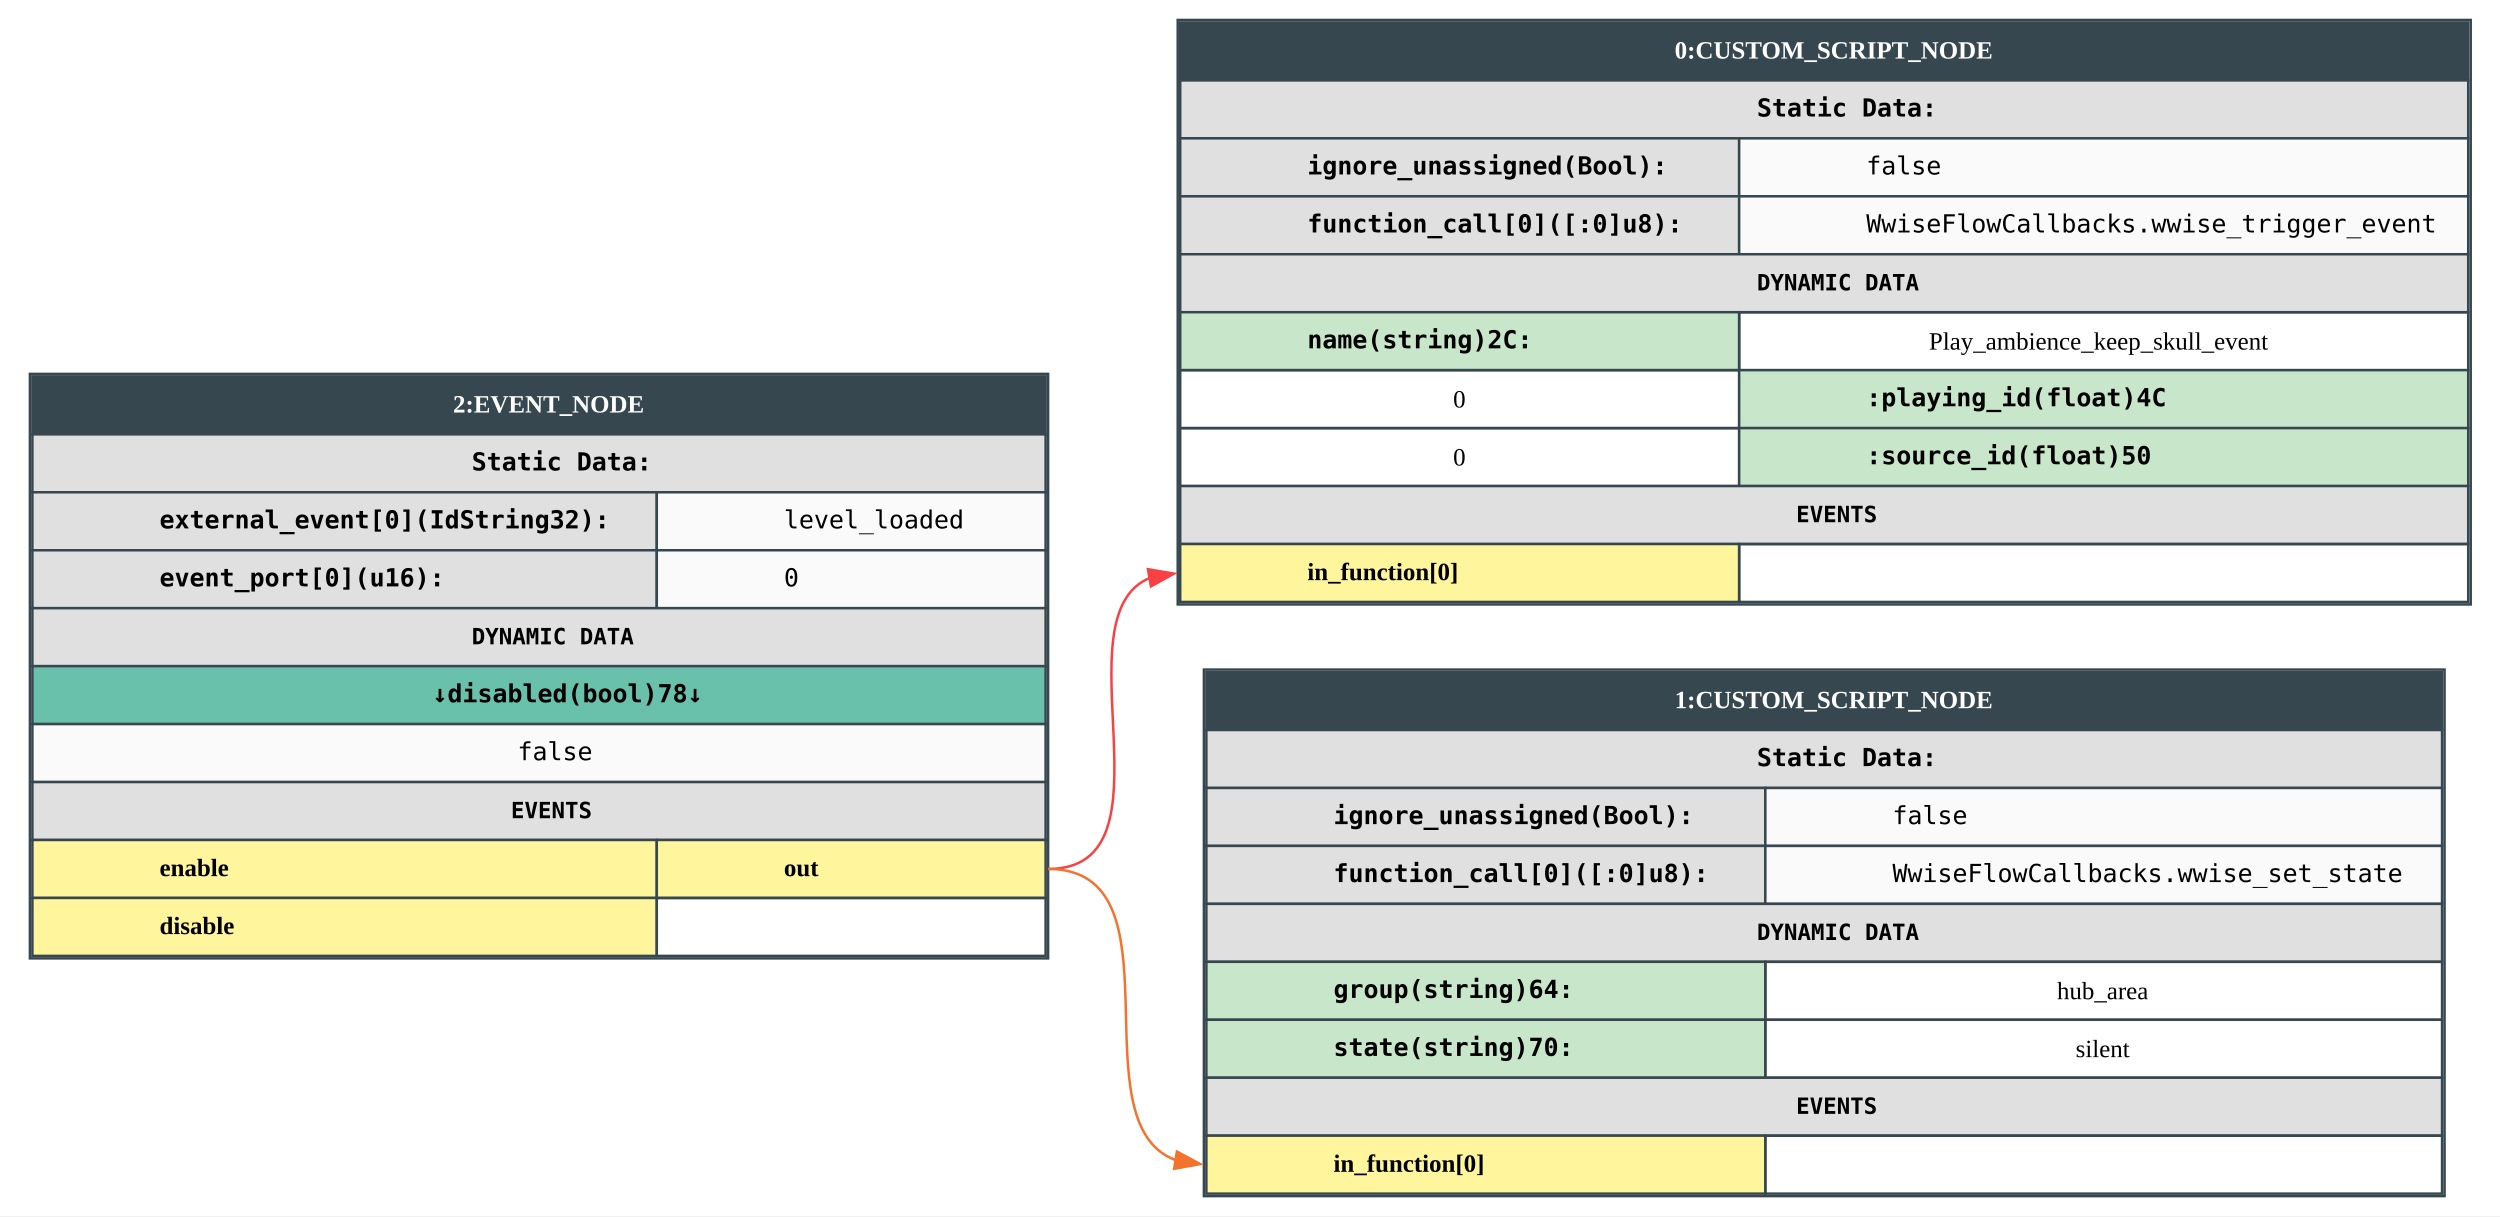
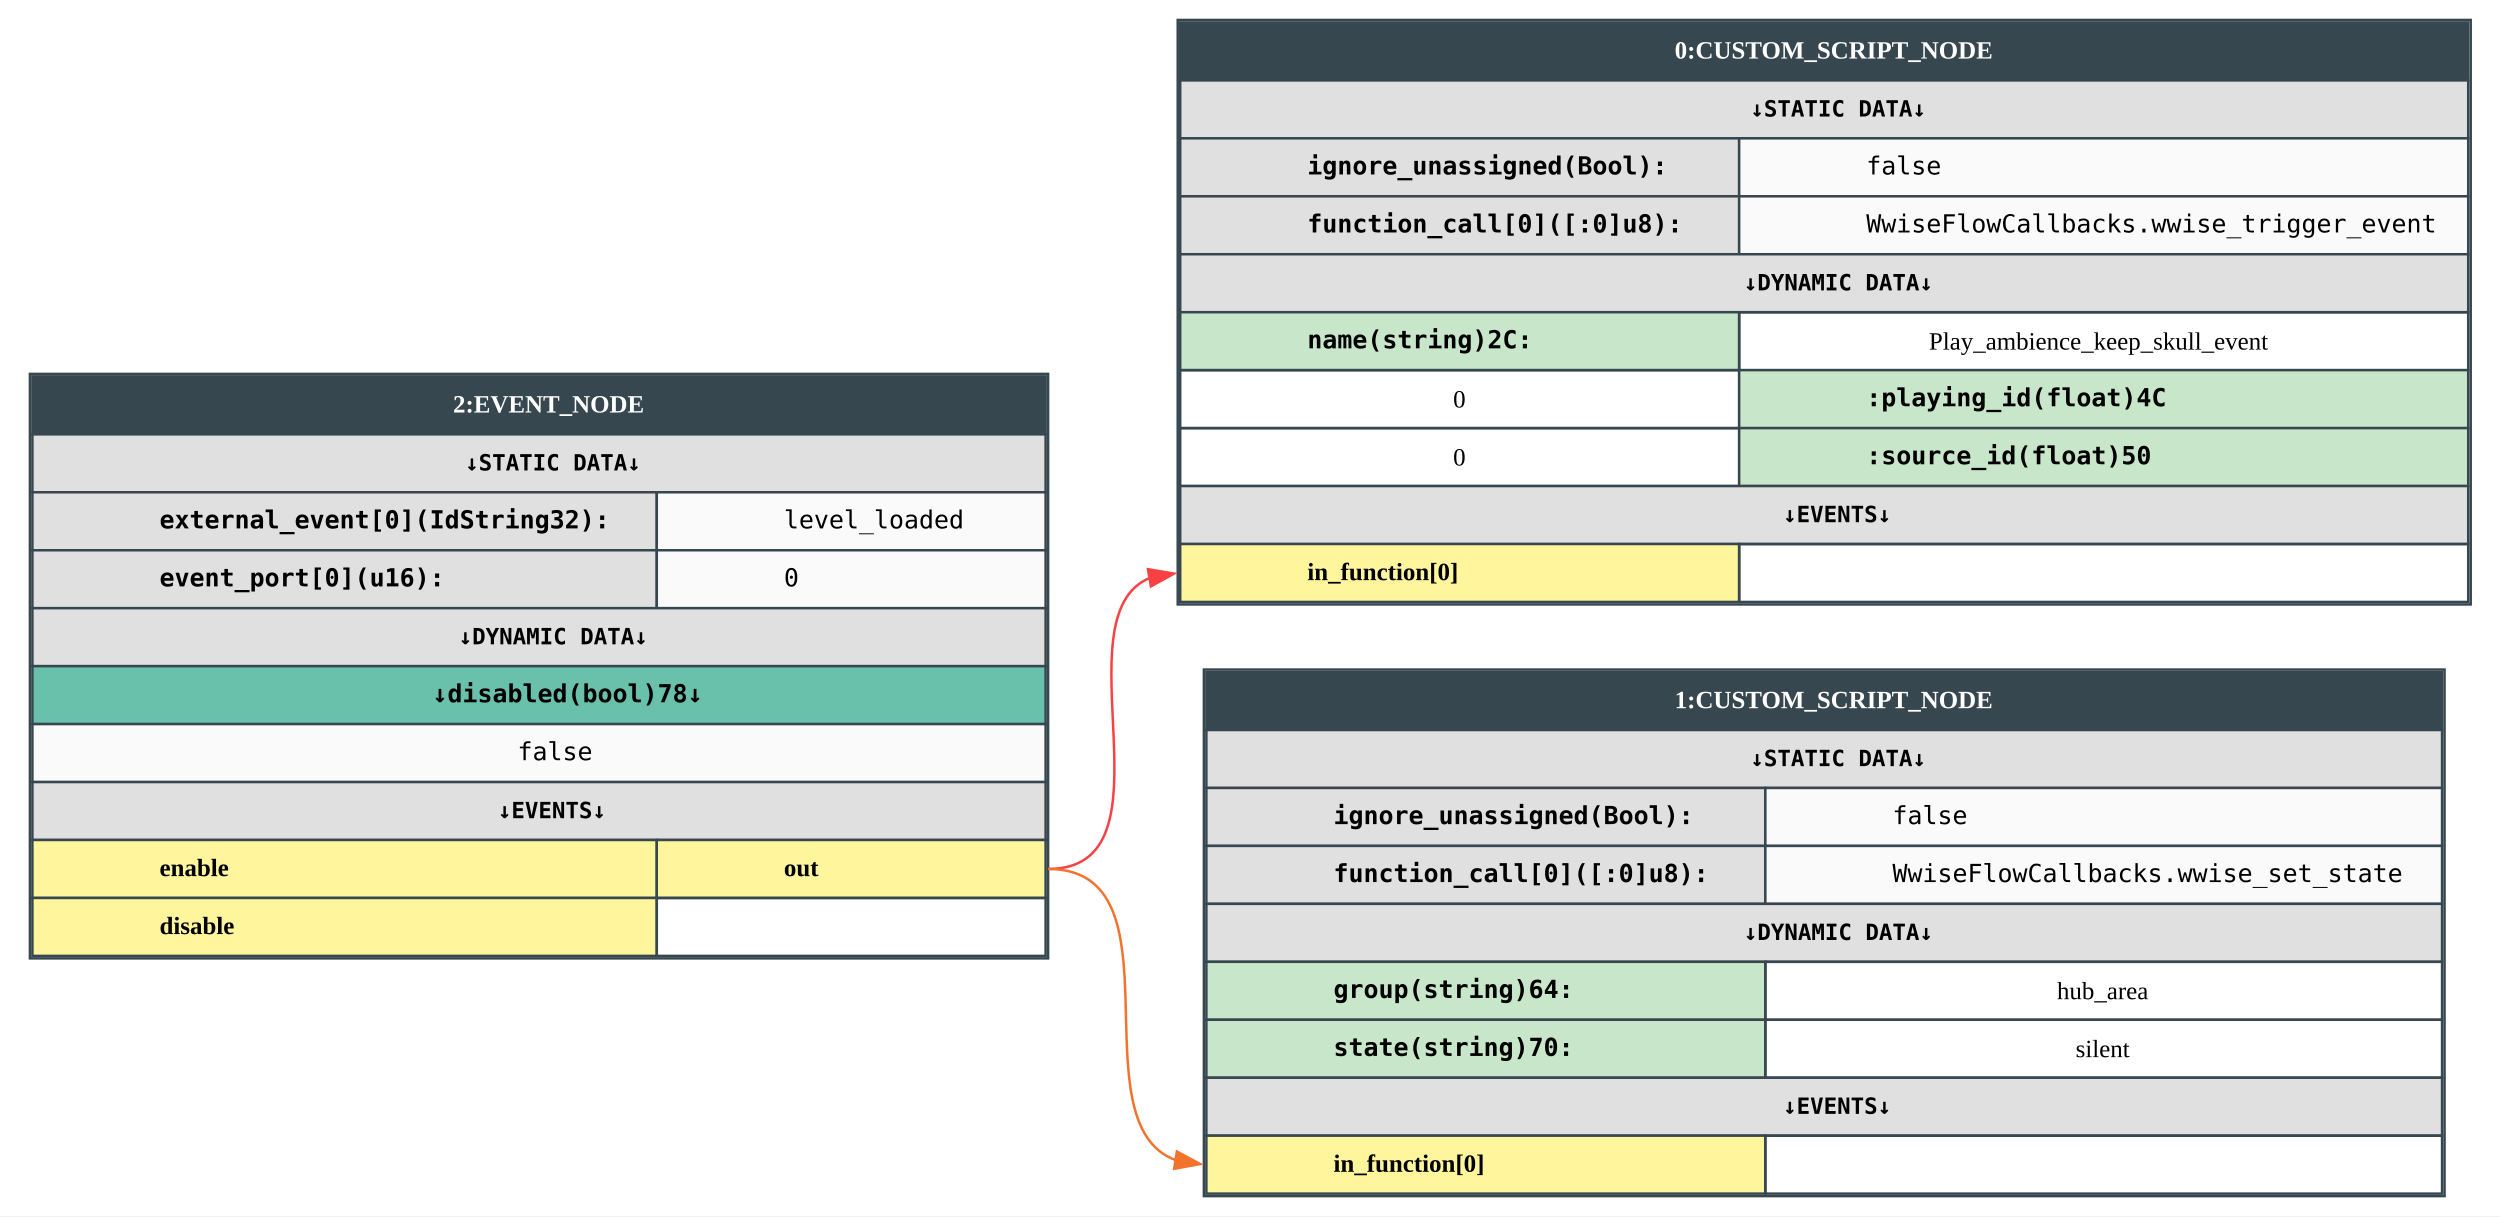
<svg xmlns="http://www.w3.org/2000/svg" width="1003pt" height="488pt" viewBox="0.00 0.00 1003.00 488.00">
  <g id="graph0" class="graph" transform="scale(1 1) rotate(0) translate(4 483.88)">
    <polygon fill="white" stroke="none" points="-4,4 -4,-483.88 999.25,-483.88 999.25,4 -4,4" />
    <g id="node1" class="node">
      <polygon fill="#ffffff" stroke="none" points="468.5,-241.38 468.5,-475.88 987.25,-475.88 987.25,-241.38 468.5,-241.38" />
      <polygon fill="none" stroke="#37474f" points="468.5,-241.38 468.5,-475.88 987.25,-475.88 987.25,-241.38 468.5,-241.38" />
      <polygon fill="#37474f" stroke="none" points="469.5,-451.62 469.5,-474.88 986.25,-474.88 986.25,-451.62 469.5,-451.62" />
      <polygon fill="none" stroke="#37474f" points="469.5,-451.62 469.5,-474.88 986.25,-474.88 986.25,-451.62 469.5,-451.62" />
      <text xml:space="preserve" text-anchor="start" x="622.88" y="-460.38" font-family="Times New Roman,serif" font-size="10.00">                    </text>
      <text xml:space="preserve" text-anchor="start" x="667.88" y="-460.38" font-family="Times New Roman,serif" font-weight="bold" font-size="10.00" fill="white">0:CUSTOM_SCRIPT_NODE</text>
      <text xml:space="preserve" text-anchor="start" x="796.88" y="-460.38" font-family="Times New Roman,serif" font-size="10.00">                </text>
      <polygon fill="#e0e0e0" stroke="none" points="469.5,-428.38 469.5,-451.62 986.25,-451.62 986.25,-428.38 469.5,-428.38" />
      <polygon fill="none" stroke="#37474f" points="469.5,-428.38 469.5,-451.62 986.25,-451.62 986.25,-428.38 469.5,-428.38" />
-       <text xml:space="preserve" text-anchor="start" x="655.88" y="-437.12" font-family="Times New Roman,serif" font-size="10.00">                    </text>
-       <text xml:space="preserve" text-anchor="start" x="700.88" y="-437.12" font-family="Consolas" font-weight="bold" font-size="10.00">Static Data:</text>
-       <text xml:space="preserve" text-anchor="start" x="763.88" y="-437.12" font-family="Times New Roman,serif" font-size="10.00">                </text>
+       <text xml:space="preserve" text-anchor="start" x="653.25" y="-437.12" font-family="Times New Roman,serif" font-size="10.00">                    </text>
+       <text xml:space="preserve" text-anchor="start" x="698.25" y="-437.12" font-family="Consolas" font-weight="bold" font-size="9.00">↓STATIC DATA↓</text>
+       <text xml:space="preserve" text-anchor="start" x="766.5" y="-437.12" font-family="Times New Roman,serif" font-size="10.00">                </text>
      <polygon fill="#e0e0e0" stroke="none" points="469.5,-405.12 469.5,-428.38 693.75,-428.38 693.75,-405.12 469.5,-405.12" />
      <polygon fill="none" stroke="#37474f" points="469.5,-405.12 469.5,-428.38 693.75,-428.38 693.75,-405.12 469.5,-405.12" />
      <text xml:space="preserve" text-anchor="start" x="475.5" y="-413.88" font-family="Times New Roman,serif" font-size="10.00">                    </text>
      <text xml:space="preserve" text-anchor="start" x="520.5" y="-413.88" font-family="Consolas" font-weight="bold" font-size="10.00">ignore_unassigned(Bool):</text>
      <text xml:space="preserve" text-anchor="start" x="646.5" y="-413.88" font-family="Times New Roman,serif" font-size="10.00">                </text>
      <polygon fill="#fafafa" stroke="none" points="693.75,-405.12 693.75,-428.38 986.25,-428.38 986.25,-405.12 693.75,-405.12" />
      <polygon fill="none" stroke="#37474f" points="693.75,-405.12 693.75,-428.38 986.25,-428.38 986.25,-405.12 693.75,-405.12" />
      <text xml:space="preserve" text-anchor="start" x="699.75" y="-413.88" font-family="Times New Roman,serif" font-size="10.00">                    </text>
      <text xml:space="preserve" text-anchor="start" x="744.75" y="-413.88" font-family="Consolas" font-size="10.00">false</text>
      <text xml:space="preserve" text-anchor="start" x="771" y="-413.88" font-family="Times New Roman,serif" font-size="10.00">                </text>
      <polygon fill="#e0e0e0" stroke="none" points="469.5,-381.88 469.5,-405.12 693.75,-405.12 693.75,-381.88 469.5,-381.88" />
      <polygon fill="none" stroke="#37474f" points="469.5,-381.88 469.5,-405.12 693.75,-405.12 693.75,-381.88 469.5,-381.88" />
      <text xml:space="preserve" text-anchor="start" x="475.5" y="-390.62" font-family="Times New Roman,serif" font-size="10.00">                    </text>
      <text xml:space="preserve" text-anchor="start" x="520.5" y="-390.62" font-family="Consolas" font-weight="bold" font-size="10.00">function_call[0]([:0]u8):</text>
      <text xml:space="preserve" text-anchor="start" x="651.75" y="-390.62" font-family="Times New Roman,serif" font-size="10.00">                </text>
      <polygon fill="#fafafa" stroke="none" points="693.75,-381.88 693.75,-405.12 986.25,-405.12 986.25,-381.88 693.75,-381.88" />
      <polygon fill="none" stroke="#37474f" points="693.75,-381.88 693.75,-405.12 986.25,-405.12 986.25,-381.88 693.75,-381.88" />
      <text xml:space="preserve" text-anchor="start" x="699.75" y="-390.62" font-family="Times New Roman,serif" font-size="10.00">                    </text>
      <text xml:space="preserve" text-anchor="start" x="744.75" y="-390.62" font-family="Consolas" font-size="10.00">WwiseFlowCallbacks.wwise_trigger_event</text>
      <text xml:space="preserve" text-anchor="start" x="944.25" y="-390.62" font-family="Times New Roman,serif" font-size="10.00">                </text>
      <polygon fill="#e0e0e0" stroke="none" points="469.5,-358.62 469.5,-381.88 986.25,-381.88 986.25,-358.62 469.5,-358.62" />
      <polygon fill="none" stroke="#37474f" points="469.5,-358.62 469.5,-381.88 986.25,-381.88 986.25,-358.62 469.5,-358.62" />
-       <text xml:space="preserve" text-anchor="start" x="655.88" y="-367.38" font-family="Times New Roman,serif" font-size="10.00">                    </text>
-       <text xml:space="preserve" text-anchor="start" x="700.88" y="-367.38" font-family="Consolas" font-weight="bold" font-size="9.00">DYNAMIC DATA</text>
-       <text xml:space="preserve" text-anchor="start" x="763.88" y="-367.38" font-family="Times New Roman,serif" font-size="10.00">                </text>
+       <text xml:space="preserve" text-anchor="start" x="650.62" y="-367.38" font-family="Times New Roman,serif" font-size="10.00">                    </text>
+       <text xml:space="preserve" text-anchor="start" x="695.62" y="-367.38" font-family="Consolas" font-weight="bold" font-size="9.00">↓DYNAMIC DATA↓</text>
+       <text xml:space="preserve" text-anchor="start" x="769.12" y="-367.38" font-family="Times New Roman,serif" font-size="10.00">                </text>
      <polygon fill="#c8e6c9" stroke="none" points="469.5,-335.38 469.5,-358.62 693.75,-358.62 693.75,-335.38 469.5,-335.38" />
      <polygon fill="none" stroke="#37474f" points="469.5,-335.38 469.5,-358.62 693.75,-358.62 693.75,-335.38 469.5,-335.38" />
      <text xml:space="preserve" text-anchor="start" x="475.5" y="-344.12" font-family="Times New Roman,serif" font-size="10.00">                    </text>
      <text xml:space="preserve" text-anchor="start" x="520.5" y="-344.12" font-family="Consolas" font-weight="bold" font-size="10.00">name(string)2C:</text>
      <text xml:space="preserve" text-anchor="start" x="599.25" y="-344.12" font-family="Times New Roman,serif" font-size="10.00">                </text>
      <polygon fill="none" stroke="#37474f" points="693.75,-335.38 693.75,-358.62 986.25,-358.62 986.25,-335.38 693.75,-335.38" />
      <text xml:space="preserve" text-anchor="start" x="769.88" y="-343.62" font-family="Times New Roman,serif" font-size="10.00">Play_ambience_keep_skull_event</text>
      <polygon fill="none" stroke="#37474f" points="469.5,-312.12 469.5,-335.38 693.75,-335.38 693.75,-312.12 469.5,-312.12" />
      <text xml:space="preserve" text-anchor="start" x="579" y="-320.38" font-family="Times New Roman,serif" font-size="10.00">0</text>
      <polygon fill="#c8e6c9" stroke="none" points="693.75,-312.12 693.75,-335.38 986.25,-335.38 986.25,-312.12 693.75,-312.12" />
      <polygon fill="none" stroke="#37474f" points="693.75,-312.12 693.75,-335.38 986.25,-335.38 986.25,-312.12 693.75,-312.12" />
      <text xml:space="preserve" text-anchor="start" x="699.75" y="-320.88" font-family="Times New Roman,serif" font-size="10.00">                    </text>
      <text xml:space="preserve" text-anchor="start" x="744.75" y="-320.88" font-family="Consolas" font-weight="bold" font-size="10.00">:playing_id(float)4C</text>
      <text xml:space="preserve" text-anchor="start" x="849.75" y="-320.88" font-family="Times New Roman,serif" font-size="10.00">                </text>
      <polygon fill="none" stroke="#37474f" points="469.5,-288.88 469.5,-312.12 693.75,-312.12 693.75,-288.88 469.5,-288.88" />
      <text xml:space="preserve" text-anchor="start" x="579" y="-297.12" font-family="Times New Roman,serif" font-size="10.00">0</text>
      <polygon fill="#c8e6c9" stroke="none" points="693.75,-288.88 693.75,-312.12 986.25,-312.12 986.25,-288.88 693.75,-288.88" />
      <polygon fill="none" stroke="#37474f" points="693.75,-288.88 693.75,-312.12 986.25,-312.12 986.25,-288.88 693.75,-288.88" />
      <text xml:space="preserve" text-anchor="start" x="699.75" y="-297.62" font-family="Times New Roman,serif" font-size="10.00">                    </text>
      <text xml:space="preserve" text-anchor="start" x="744.75" y="-297.62" font-family="Consolas" font-weight="bold" font-size="10.00">:source_id(float)50</text>
      <text xml:space="preserve" text-anchor="start" x="844.5" y="-297.62" font-family="Times New Roman,serif" font-size="10.00">                </text>
      <polygon fill="#e0e0e0" stroke="none" points="469.5,-265.62 469.5,-288.88 986.25,-288.88 986.25,-265.62 469.5,-265.62" />
      <polygon fill="none" stroke="#37474f" points="469.5,-265.62 469.5,-288.88 986.25,-288.88 986.25,-265.62 469.5,-265.62" />
-       <text xml:space="preserve" text-anchor="start" x="671.62" y="-274.38" font-family="Times New Roman,serif" font-size="10.00">                    </text>
-       <text xml:space="preserve" text-anchor="start" x="716.62" y="-274.38" font-family="Consolas" font-weight="bold" font-size="9.00">EVENTS</text>
-       <text xml:space="preserve" text-anchor="start" x="748.12" y="-274.38" font-family="Times New Roman,serif" font-size="10.00">                </text>
+       <text xml:space="preserve" text-anchor="start" x="666.38" y="-274.38" font-family="Times New Roman,serif" font-size="10.00">                    </text>
+       <text xml:space="preserve" text-anchor="start" x="711.38" y="-274.38" font-family="Consolas" font-weight="bold" font-size="9.00">↓EVENTS↓</text>
+       <text xml:space="preserve" text-anchor="start" x="753.38" y="-274.38" font-family="Times New Roman,serif" font-size="10.00">                </text>
      <polygon fill="#fff59d" stroke="none" points="469.5,-242.38 469.5,-265.62 693.75,-265.62 693.75,-242.38 469.5,-242.38" />
      <polygon fill="none" stroke="#37474f" points="469.5,-242.38 469.5,-265.62 693.75,-265.62 693.75,-242.38 469.5,-242.38" />
      <text xml:space="preserve" text-anchor="start" x="475.5" y="-251.12" font-family="Times New Roman,serif" font-size="10.00">                    </text>
      <text xml:space="preserve" text-anchor="start" x="520.5" y="-251.12" font-family="Times New Roman,serif" font-weight="bold" font-size="10.00">in_function[0]</text>
      <text xml:space="preserve" text-anchor="start" x="579.75" y="-251.12" font-family="Times New Roman,serif" font-size="10.00">                </text>
      <polygon fill="none" stroke="#37474f" points="693.75,-242.38 693.75,-265.62 986.25,-265.62 986.25,-242.38 693.75,-242.38" />
    </g>
    <g id="node2" class="node">
      <polygon fill="#ffffff" stroke="none" points="479,-4 479,-215.25 976.75,-215.25 976.75,-4 479,-4" />
      <polygon fill="none" stroke="#37474f" points="479,-4 479,-215.25 976.75,-215.25 976.75,-4 479,-4" />
      <polygon fill="#37474f" stroke="none" points="480,-191 480,-214.25 975.75,-214.25 975.75,-191 480,-191" />
      <polygon fill="none" stroke="#37474f" points="480,-191 480,-214.25 975.75,-214.25 975.75,-191 480,-191" />
      <text xml:space="preserve" text-anchor="start" x="622.88" y="-199.75" font-family="Times New Roman,serif" font-size="10.00">                    </text>
      <text xml:space="preserve" text-anchor="start" x="667.88" y="-199.75" font-family="Times New Roman,serif" font-weight="bold" font-size="10.00" fill="white">1:CUSTOM_SCRIPT_NODE</text>
      <text xml:space="preserve" text-anchor="start" x="796.88" y="-199.75" font-family="Times New Roman,serif" font-size="10.00">                </text>
      <polygon fill="#e0e0e0" stroke="none" points="480,-167.75 480,-191 975.75,-191 975.75,-167.75 480,-167.75" />
      <polygon fill="none" stroke="#37474f" points="480,-167.75 480,-191 975.75,-191 975.75,-167.75 480,-167.75" />
-       <text xml:space="preserve" text-anchor="start" x="655.88" y="-176.5" font-family="Times New Roman,serif" font-size="10.00">                    </text>
-       <text xml:space="preserve" text-anchor="start" x="700.88" y="-176.5" font-family="Consolas" font-weight="bold" font-size="10.00">Static Data:</text>
-       <text xml:space="preserve" text-anchor="start" x="763.88" y="-176.5" font-family="Times New Roman,serif" font-size="10.00">                </text>
+       <text xml:space="preserve" text-anchor="start" x="653.25" y="-176.5" font-family="Times New Roman,serif" font-size="10.00">                    </text>
+       <text xml:space="preserve" text-anchor="start" x="698.25" y="-176.5" font-family="Consolas" font-weight="bold" font-size="9.00">↓STATIC DATA↓</text>
+       <text xml:space="preserve" text-anchor="start" x="766.5" y="-176.5" font-family="Times New Roman,serif" font-size="10.00">                </text>
      <polygon fill="#e0e0e0" stroke="none" points="480,-144.5 480,-167.75 704.25,-167.75 704.25,-144.5 480,-144.5" />
      <polygon fill="none" stroke="#37474f" points="480,-144.5 480,-167.75 704.25,-167.75 704.25,-144.5 480,-144.5" />
      <text xml:space="preserve" text-anchor="start" x="486" y="-153.25" font-family="Times New Roman,serif" font-size="10.00">                    </text>
      <text xml:space="preserve" text-anchor="start" x="531" y="-153.25" font-family="Consolas" font-weight="bold" font-size="10.00">ignore_unassigned(Bool):</text>
      <text xml:space="preserve" text-anchor="start" x="657" y="-153.25" font-family="Times New Roman,serif" font-size="10.00">                </text>
      <polygon fill="#fafafa" stroke="none" points="704.25,-144.5 704.25,-167.75 975.75,-167.75 975.75,-144.5 704.25,-144.5" />
      <polygon fill="none" stroke="#37474f" points="704.25,-144.5 704.25,-167.75 975.75,-167.75 975.75,-144.5 704.25,-144.5" />
      <text xml:space="preserve" text-anchor="start" x="710.25" y="-153.25" font-family="Times New Roman,serif" font-size="10.00">                    </text>
      <text xml:space="preserve" text-anchor="start" x="755.25" y="-153.25" font-family="Consolas" font-size="10.00">false</text>
      <text xml:space="preserve" text-anchor="start" x="781.5" y="-153.25" font-family="Times New Roman,serif" font-size="10.00">                </text>
      <polygon fill="#e0e0e0" stroke="none" points="480,-121.25 480,-144.5 704.25,-144.5 704.25,-121.25 480,-121.25" />
      <polygon fill="none" stroke="#37474f" points="480,-121.25 480,-144.5 704.25,-144.5 704.25,-121.25 480,-121.25" />
      <text xml:space="preserve" text-anchor="start" x="486" y="-130" font-family="Times New Roman,serif" font-size="10.00">                    </text>
      <text xml:space="preserve" text-anchor="start" x="531" y="-130" font-family="Consolas" font-weight="bold" font-size="10.00">function_call[0]([:0]u8):</text>
      <text xml:space="preserve" text-anchor="start" x="662.25" y="-130" font-family="Times New Roman,serif" font-size="10.00">                </text>
      <polygon fill="#fafafa" stroke="none" points="704.25,-121.25 704.25,-144.5 975.75,-144.5 975.75,-121.25 704.25,-121.25" />
      <polygon fill="none" stroke="#37474f" points="704.25,-121.25 704.25,-144.5 975.75,-144.5 975.75,-121.25 704.25,-121.25" />
      <text xml:space="preserve" text-anchor="start" x="710.25" y="-130" font-family="Times New Roman,serif" font-size="10.00">                    </text>
      <text xml:space="preserve" text-anchor="start" x="755.25" y="-130" font-family="Consolas" font-size="10.00">WwiseFlowCallbacks.wwise_set_state</text>
      <text xml:space="preserve" text-anchor="start" x="933.75" y="-130" font-family="Times New Roman,serif" font-size="10.00">                </text>
      <polygon fill="#e0e0e0" stroke="none" points="480,-98 480,-121.25 975.75,-121.25 975.75,-98 480,-98" />
      <polygon fill="none" stroke="#37474f" points="480,-98 480,-121.25 975.75,-121.25 975.75,-98 480,-98" />
-       <text xml:space="preserve" text-anchor="start" x="655.88" y="-106.75" font-family="Times New Roman,serif" font-size="10.00">                    </text>
-       <text xml:space="preserve" text-anchor="start" x="700.88" y="-106.75" font-family="Consolas" font-weight="bold" font-size="9.00">DYNAMIC DATA</text>
-       <text xml:space="preserve" text-anchor="start" x="763.88" y="-106.75" font-family="Times New Roman,serif" font-size="10.00">                </text>
+       <text xml:space="preserve" text-anchor="start" x="650.62" y="-106.75" font-family="Times New Roman,serif" font-size="10.00">                    </text>
+       <text xml:space="preserve" text-anchor="start" x="695.62" y="-106.75" font-family="Consolas" font-weight="bold" font-size="9.00">↓DYNAMIC DATA↓</text>
+       <text xml:space="preserve" text-anchor="start" x="769.12" y="-106.75" font-family="Times New Roman,serif" font-size="10.00">                </text>
      <polygon fill="#c8e6c9" stroke="none" points="480,-74.75 480,-98 704.25,-98 704.25,-74.75 480,-74.75" />
      <polygon fill="none" stroke="#37474f" points="480,-74.75 480,-98 704.25,-98 704.25,-74.75 480,-74.75" />
      <text xml:space="preserve" text-anchor="start" x="486" y="-83.5" font-family="Times New Roman,serif" font-size="10.00">                    </text>
      <text xml:space="preserve" text-anchor="start" x="531" y="-83.5" font-family="Consolas" font-weight="bold" font-size="10.00">group(string)64:</text>
      <text xml:space="preserve" text-anchor="start" x="615" y="-83.5" font-family="Times New Roman,serif" font-size="10.00">                </text>
      <polygon fill="none" stroke="#37474f" points="704.25,-74.75 704.25,-98 975.75,-98 975.75,-74.75 704.25,-74.75" />
      <text xml:space="preserve" text-anchor="start" x="821.25" y="-83" font-family="Times New Roman,serif" font-size="10.00">hub_area</text>
      <polygon fill="#c8e6c9" stroke="none" points="480,-51.5 480,-74.75 704.25,-74.75 704.25,-51.5 480,-51.5" />
      <polygon fill="none" stroke="#37474f" points="480,-51.5 480,-74.75 704.25,-74.75 704.25,-51.5 480,-51.5" />
      <text xml:space="preserve" text-anchor="start" x="486" y="-60.25" font-family="Times New Roman,serif" font-size="10.00">                    </text>
      <text xml:space="preserve" text-anchor="start" x="531" y="-60.25" font-family="Consolas" font-weight="bold" font-size="10.00">state(string)70:</text>
      <text xml:space="preserve" text-anchor="start" x="615" y="-60.25" font-family="Times New Roman,serif" font-size="10.00">                </text>
      <polygon fill="none" stroke="#37474f" points="704.25,-51.5 704.25,-74.75 975.75,-74.75 975.75,-51.5 704.25,-51.5" />
      <text xml:space="preserve" text-anchor="start" x="828.75" y="-59.75" font-family="Times New Roman,serif" font-size="10.00">silent</text>
      <polygon fill="#e0e0e0" stroke="none" points="480,-28.25 480,-51.5 975.75,-51.5 975.75,-28.25 480,-28.25" />
      <polygon fill="none" stroke="#37474f" points="480,-28.25 480,-51.5 975.75,-51.5 975.75,-28.25 480,-28.25" />
-       <text xml:space="preserve" text-anchor="start" x="671.62" y="-37" font-family="Times New Roman,serif" font-size="10.00">                    </text>
-       <text xml:space="preserve" text-anchor="start" x="716.62" y="-37" font-family="Consolas" font-weight="bold" font-size="9.00">EVENTS</text>
-       <text xml:space="preserve" text-anchor="start" x="748.12" y="-37" font-family="Times New Roman,serif" font-size="10.00">                </text>
+       <text xml:space="preserve" text-anchor="start" x="666.38" y="-37" font-family="Times New Roman,serif" font-size="10.00">                    </text>
+       <text xml:space="preserve" text-anchor="start" x="711.38" y="-37" font-family="Consolas" font-weight="bold" font-size="9.00">↓EVENTS↓</text>
+       <text xml:space="preserve" text-anchor="start" x="753.38" y="-37" font-family="Times New Roman,serif" font-size="10.00">                </text>
      <polygon fill="#fff59d" stroke="none" points="480,-5 480,-28.25 704.25,-28.25 704.25,-5 480,-5" />
      <polygon fill="none" stroke="#37474f" points="480,-5 480,-28.25 704.25,-28.25 704.25,-5 480,-5" />
      <text xml:space="preserve" text-anchor="start" x="486" y="-13.75" font-family="Times New Roman,serif" font-size="10.00">                    </text>
      <text xml:space="preserve" text-anchor="start" x="531" y="-13.75" font-family="Times New Roman,serif" font-weight="bold" font-size="10.00">in_function[0]</text>
      <text xml:space="preserve" text-anchor="start" x="590.25" y="-13.75" font-family="Times New Roman,serif" font-size="10.00">                </text>
      <polygon fill="none" stroke="#37474f" points="704.25,-5 704.25,-28.25 975.75,-28.25 975.75,-5 704.25,-5" />
    </g>
    <g id="node3" class="node">
      <polygon fill="#ffffff" stroke="none" points="8,-99.38 8,-333.88 416.5,-333.88 416.5,-99.38 8,-99.38" />
      <polygon fill="none" stroke="#37474f" points="8,-99.38 8,-333.88 416.5,-333.88 416.5,-99.38 8,-99.38" />
      <polygon fill="#37474f" stroke="none" points="9,-309.62 9,-332.88 415.5,-332.88 415.5,-309.62 9,-309.62" />
      <polygon fill="none" stroke="#37474f" points="9,-309.62 9,-332.88 415.5,-332.88 415.5,-309.62 9,-309.62" />
      <text xml:space="preserve" text-anchor="start" x="132.75" y="-318.38" font-family="Times New Roman,serif" font-size="10.00">                    </text>
      <text xml:space="preserve" text-anchor="start" x="177.75" y="-318.38" font-family="Times New Roman,serif" font-weight="bold" font-size="10.00" fill="white">2:EVENT_NODE</text>
      <text xml:space="preserve" text-anchor="start" x="255.75" y="-318.38" font-family="Times New Roman,serif" font-size="10.00">                </text>
      <polygon fill="#e0e0e0" stroke="none" points="9,-286.38 9,-309.62 415.5,-309.62 415.5,-286.38 9,-286.38" />
      <polygon fill="none" stroke="#37474f" points="9,-286.38 9,-309.62 415.5,-309.62 415.5,-286.38 9,-286.38" />
-       <text xml:space="preserve" text-anchor="start" x="140.25" y="-295.12" font-family="Times New Roman,serif" font-size="10.00">                    </text>
-       <text xml:space="preserve" text-anchor="start" x="185.25" y="-295.12" font-family="Consolas" font-weight="bold" font-size="10.00">Static Data:</text>
-       <text xml:space="preserve" text-anchor="start" x="248.25" y="-295.12" font-family="Times New Roman,serif" font-size="10.00">                </text>
+       <text xml:space="preserve" text-anchor="start" x="137.62" y="-295.12" font-family="Times New Roman,serif" font-size="10.00">                    </text>
+       <text xml:space="preserve" text-anchor="start" x="182.62" y="-295.12" font-family="Consolas" font-weight="bold" font-size="9.00">↓STATIC DATA↓</text>
+       <text xml:space="preserve" text-anchor="start" x="250.88" y="-295.12" font-family="Times New Roman,serif" font-size="10.00">                </text>
      <polygon fill="#e0e0e0" stroke="none" points="9,-263.12 9,-286.38 259.5,-286.38 259.5,-263.12 9,-263.12" />
      <polygon fill="none" stroke="#37474f" points="9,-263.12 9,-286.38 259.5,-286.38 259.5,-263.12 9,-263.12" />
      <text xml:space="preserve" text-anchor="start" x="15" y="-271.88" font-family="Times New Roman,serif" font-size="10.00">                    </text>
      <text xml:space="preserve" text-anchor="start" x="60" y="-271.88" font-family="Consolas" font-weight="bold" font-size="10.00">external_event[0](IdString32):</text>
      <text xml:space="preserve" text-anchor="start" x="217.5" y="-271.88" font-family="Times New Roman,serif" font-size="10.00">                </text>
      <polygon fill="#fafafa" stroke="none" points="259.5,-263.12 259.5,-286.38 415.5,-286.38 415.5,-263.12 259.5,-263.12" />
      <polygon fill="none" stroke="#37474f" points="259.5,-263.12 259.5,-286.38 415.5,-286.38 415.5,-263.12 259.5,-263.12" />
      <text xml:space="preserve" text-anchor="start" x="265.5" y="-271.88" font-family="Times New Roman,serif" font-size="10.00">                    </text>
      <text xml:space="preserve" text-anchor="start" x="310.5" y="-271.88" font-family="Consolas" font-size="10.00">level_loaded</text>
      <text xml:space="preserve" text-anchor="start" x="373.5" y="-271.88" font-family="Times New Roman,serif" font-size="10.00">                </text>
      <polygon fill="#e0e0e0" stroke="none" points="9,-239.88 9,-263.12 259.5,-263.12 259.5,-239.88 9,-239.88" />
      <polygon fill="none" stroke="#37474f" points="9,-239.88 9,-263.12 259.5,-263.12 259.5,-239.88 9,-239.88" />
      <text xml:space="preserve" text-anchor="start" x="15" y="-248.62" font-family="Times New Roman,serif" font-size="10.00">                    </text>
      <text xml:space="preserve" text-anchor="start" x="60" y="-248.62" font-family="Consolas" font-weight="bold" font-size="10.00">event_port[0](u16):</text>
      <text xml:space="preserve" text-anchor="start" x="159.75" y="-248.62" font-family="Times New Roman,serif" font-size="10.00">                </text>
      <polygon fill="#fafafa" stroke="none" points="259.5,-239.88 259.5,-263.12 415.5,-263.12 415.5,-239.88 259.5,-239.88" />
      <polygon fill="none" stroke="#37474f" points="259.5,-239.88 259.5,-263.12 415.5,-263.12 415.5,-239.88 259.5,-239.88" />
      <text xml:space="preserve" text-anchor="start" x="265.5" y="-248.62" font-family="Times New Roman,serif" font-size="10.00">                    </text>
      <text xml:space="preserve" text-anchor="start" x="310.5" y="-248.62" font-family="Consolas" font-size="10.00">0</text>
      <text xml:space="preserve" text-anchor="start" x="315.75" y="-248.62" font-family="Times New Roman,serif" font-size="10.00">                </text>
      <polygon fill="#e0e0e0" stroke="none" points="9,-216.62 9,-239.88 415.5,-239.88 415.5,-216.62 9,-216.62" />
      <polygon fill="none" stroke="#37474f" points="9,-216.62 9,-239.88 415.5,-239.88 415.5,-216.62 9,-216.62" />
-       <text xml:space="preserve" text-anchor="start" x="140.25" y="-225.38" font-family="Times New Roman,serif" font-size="10.00">                    </text>
-       <text xml:space="preserve" text-anchor="start" x="185.25" y="-225.38" font-family="Consolas" font-weight="bold" font-size="9.00">DYNAMIC DATA</text>
-       <text xml:space="preserve" text-anchor="start" x="248.25" y="-225.38" font-family="Times New Roman,serif" font-size="10.00">                </text>
+       <text xml:space="preserve" text-anchor="start" x="135" y="-225.38" font-family="Times New Roman,serif" font-size="10.00">                    </text>
+       <text xml:space="preserve" text-anchor="start" x="180" y="-225.38" font-family="Consolas" font-weight="bold" font-size="9.00">↓DYNAMIC DATA↓</text>
+       <text xml:space="preserve" text-anchor="start" x="253.5" y="-225.38" font-family="Times New Roman,serif" font-size="10.00">                </text>
      <polygon fill="#69c0ab" stroke="none" points="9,-193.38 9,-216.62 415.5,-216.62 415.5,-193.38 9,-193.38" />
      <polygon fill="none" stroke="#37474f" points="9,-193.38 9,-216.62 415.5,-216.62 415.5,-193.38 9,-193.38" />
      <text xml:space="preserve" text-anchor="start" x="124.5" y="-202.12" font-family="Times New Roman,serif" font-size="10.00">                    </text>
      <text xml:space="preserve" text-anchor="start" x="169.5" y="-202.12" font-family="Consolas" font-weight="bold" font-size="10.00">↓disabled(bool)78↓</text>
      <text xml:space="preserve" text-anchor="start" x="264" y="-202.12" font-family="Times New Roman,serif" font-size="10.00">                </text>
      <polygon fill="#fafafa" stroke="none" points="9,-170.12 9,-193.38 415.5,-193.38 415.5,-170.12 9,-170.12" />
      <polygon fill="none" stroke="#37474f" points="9,-170.12 9,-193.38 415.5,-193.38 415.5,-170.12 9,-170.12" />
      <text xml:space="preserve" text-anchor="start" x="158.62" y="-178.88" font-family="Times New Roman,serif" font-size="10.00">                    </text>
      <text xml:space="preserve" text-anchor="start" x="203.62" y="-178.88" font-family="Consolas" font-size="10.00">false</text>
      <text xml:space="preserve" text-anchor="start" x="229.88" y="-178.88" font-family="Times New Roman,serif" font-size="10.00">                </text>
      <polygon fill="#e0e0e0" stroke="none" points="9,-146.88 9,-170.12 415.5,-170.12 415.5,-146.88 9,-146.88" />
      <polygon fill="none" stroke="#37474f" points="9,-146.88 9,-170.12 415.5,-170.12 415.5,-146.88 9,-146.88" />
-       <text xml:space="preserve" text-anchor="start" x="156" y="-155.62" font-family="Times New Roman,serif" font-size="10.00">                    </text>
-       <text xml:space="preserve" text-anchor="start" x="201" y="-155.62" font-family="Consolas" font-weight="bold" font-size="9.00">EVENTS</text>
-       <text xml:space="preserve" text-anchor="start" x="232.5" y="-155.62" font-family="Times New Roman,serif" font-size="10.00">                </text>
+       <text xml:space="preserve" text-anchor="start" x="150.75" y="-155.62" font-family="Times New Roman,serif" font-size="10.00">                    </text>
+       <text xml:space="preserve" text-anchor="start" x="195.75" y="-155.62" font-family="Consolas" font-weight="bold" font-size="9.00">↓EVENTS↓</text>
+       <text xml:space="preserve" text-anchor="start" x="237.75" y="-155.62" font-family="Times New Roman,serif" font-size="10.00">                </text>
      <polygon fill="#fff59d" stroke="none" points="9,-123.62 9,-146.88 259.5,-146.88 259.5,-123.62 9,-123.62" />
      <polygon fill="none" stroke="#37474f" points="9,-123.62 9,-146.88 259.5,-146.88 259.5,-123.62 9,-123.62" />
      <text xml:space="preserve" text-anchor="start" x="15" y="-132.38" font-family="Times New Roman,serif" font-size="10.00">                    </text>
      <text xml:space="preserve" text-anchor="start" x="60" y="-132.38" font-family="Times New Roman,serif" font-weight="bold" font-size="10.00">enable</text>
      <text xml:space="preserve" text-anchor="start" x="87.75" y="-132.38" font-family="Times New Roman,serif" font-size="10.00">                </text>
      <polygon fill="#fff59d" stroke="none" points="259.5,-123.62 259.5,-146.88 415.5,-146.88 415.5,-123.62 259.5,-123.62" />
      <polygon fill="none" stroke="#37474f" points="259.5,-123.62 259.5,-146.88 415.5,-146.88 415.5,-123.62 259.5,-123.62" />
      <text xml:space="preserve" text-anchor="start" x="265.5" y="-132.38" font-family="Times New Roman,serif" font-size="10.00">                    </text>
      <text xml:space="preserve" text-anchor="start" x="310.5" y="-132.38" font-family="Times New Roman,serif" font-weight="bold" font-size="10.00">out</text>
      <text xml:space="preserve" text-anchor="start" x="324" y="-132.38" font-family="Times New Roman,serif" font-size="10.00">                </text>
      <polygon fill="#fff59d" stroke="none" points="9,-100.38 9,-123.62 259.5,-123.62 259.5,-100.38 9,-100.38" />
      <polygon fill="none" stroke="#37474f" points="9,-100.38 9,-123.62 259.5,-123.62 259.5,-100.38 9,-100.38" />
      <text xml:space="preserve" text-anchor="start" x="15" y="-109.12" font-family="Times New Roman,serif" font-size="10.00">                    </text>
      <text xml:space="preserve" text-anchor="start" x="60" y="-109.12" font-family="Times New Roman,serif" font-weight="bold" font-size="10.00">disable</text>
      <text xml:space="preserve" text-anchor="start" x="90" y="-109.12" font-family="Times New Roman,serif" font-size="10.00">                </text>
      <polygon fill="none" stroke="#37474f" points="259.5,-100.38 259.5,-123.62 415.5,-123.62 415.5,-100.38 259.5,-100.38" />
    </g>
    <g id="edge1" class="edge">
      <path fill="none" stroke="#f94144" d="M416.5,-135.25C469.84,-135.25 419.6,-237.03 457.57,-252.13" />
      <polygon fill="#f94144" stroke="#f94144" points="456.56,-255.51 467.01,-253.75 457.74,-248.61 456.56,-255.51" />
    </g>
    <g id="edge2" class="edge">
      <path fill="none" stroke="#f3722c" d="M416.5,-135.25C471.79,-135.25 426.99,-33.15 467.81,-18.39" />
      <polygon fill="#f3722c" stroke="#f3722c" points="468.17,-21.88 477.51,-16.86 467.08,-14.97 468.17,-21.88" />
    </g>
  </g>
</svg>
